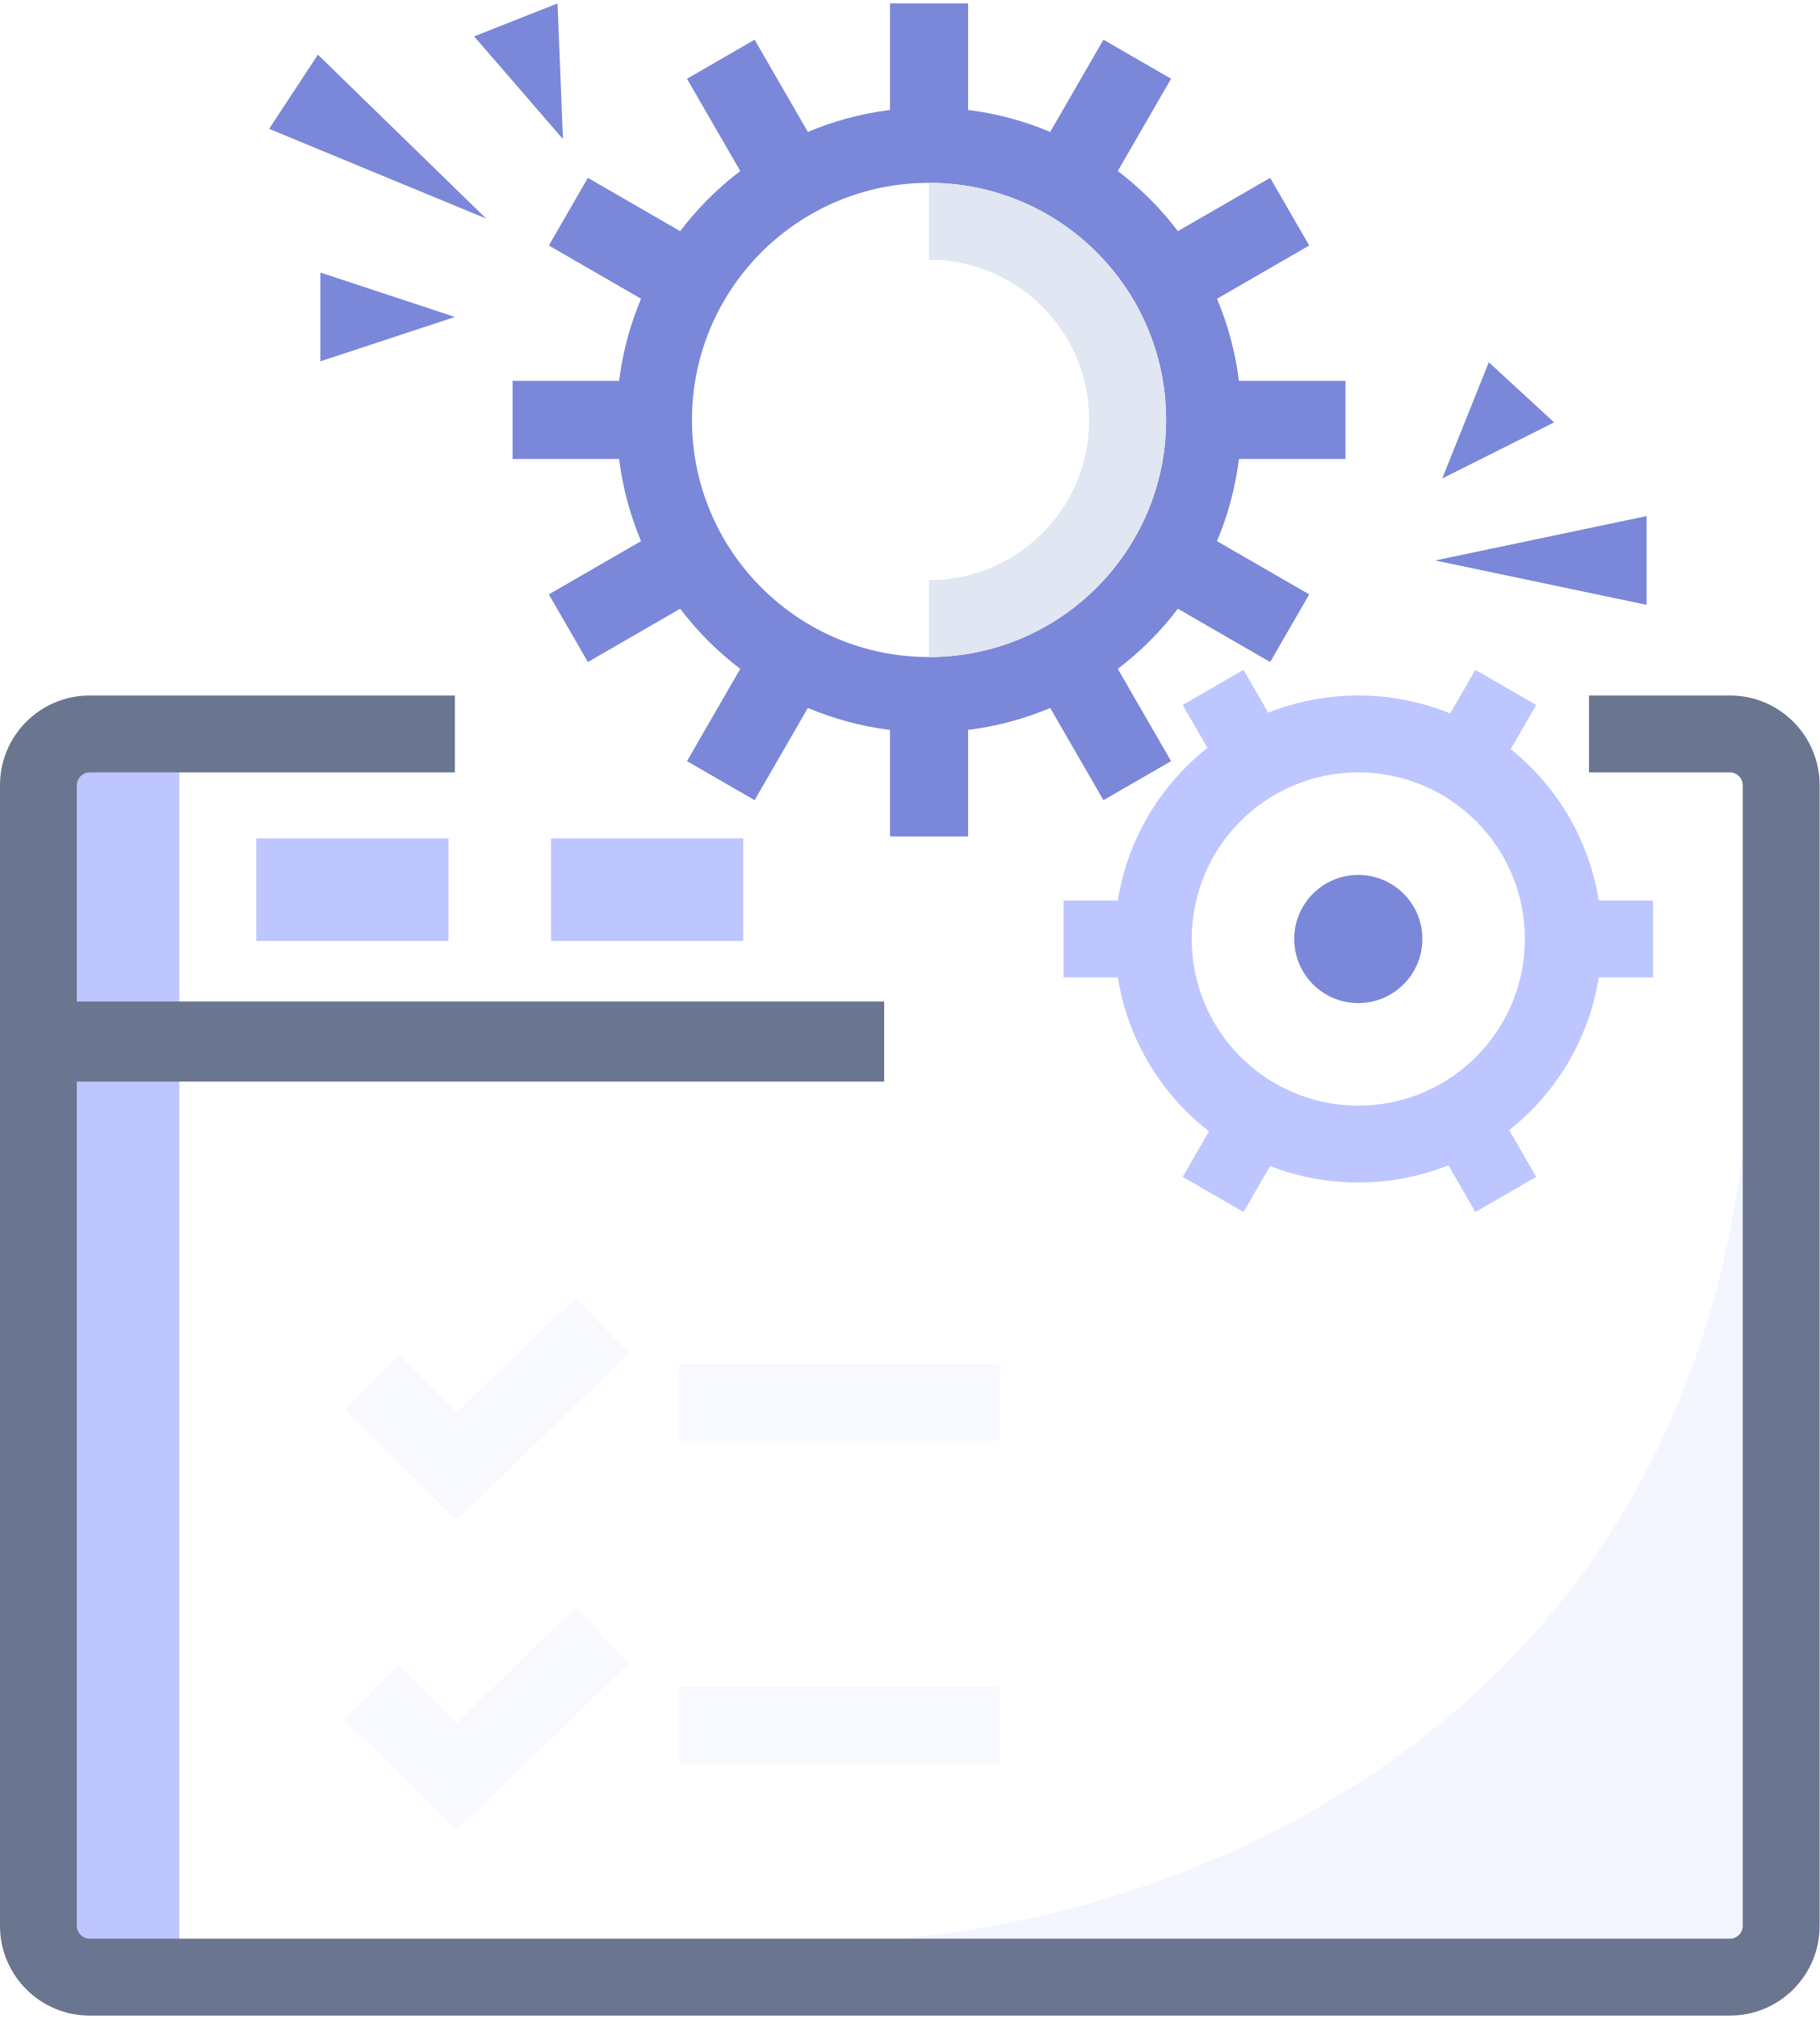
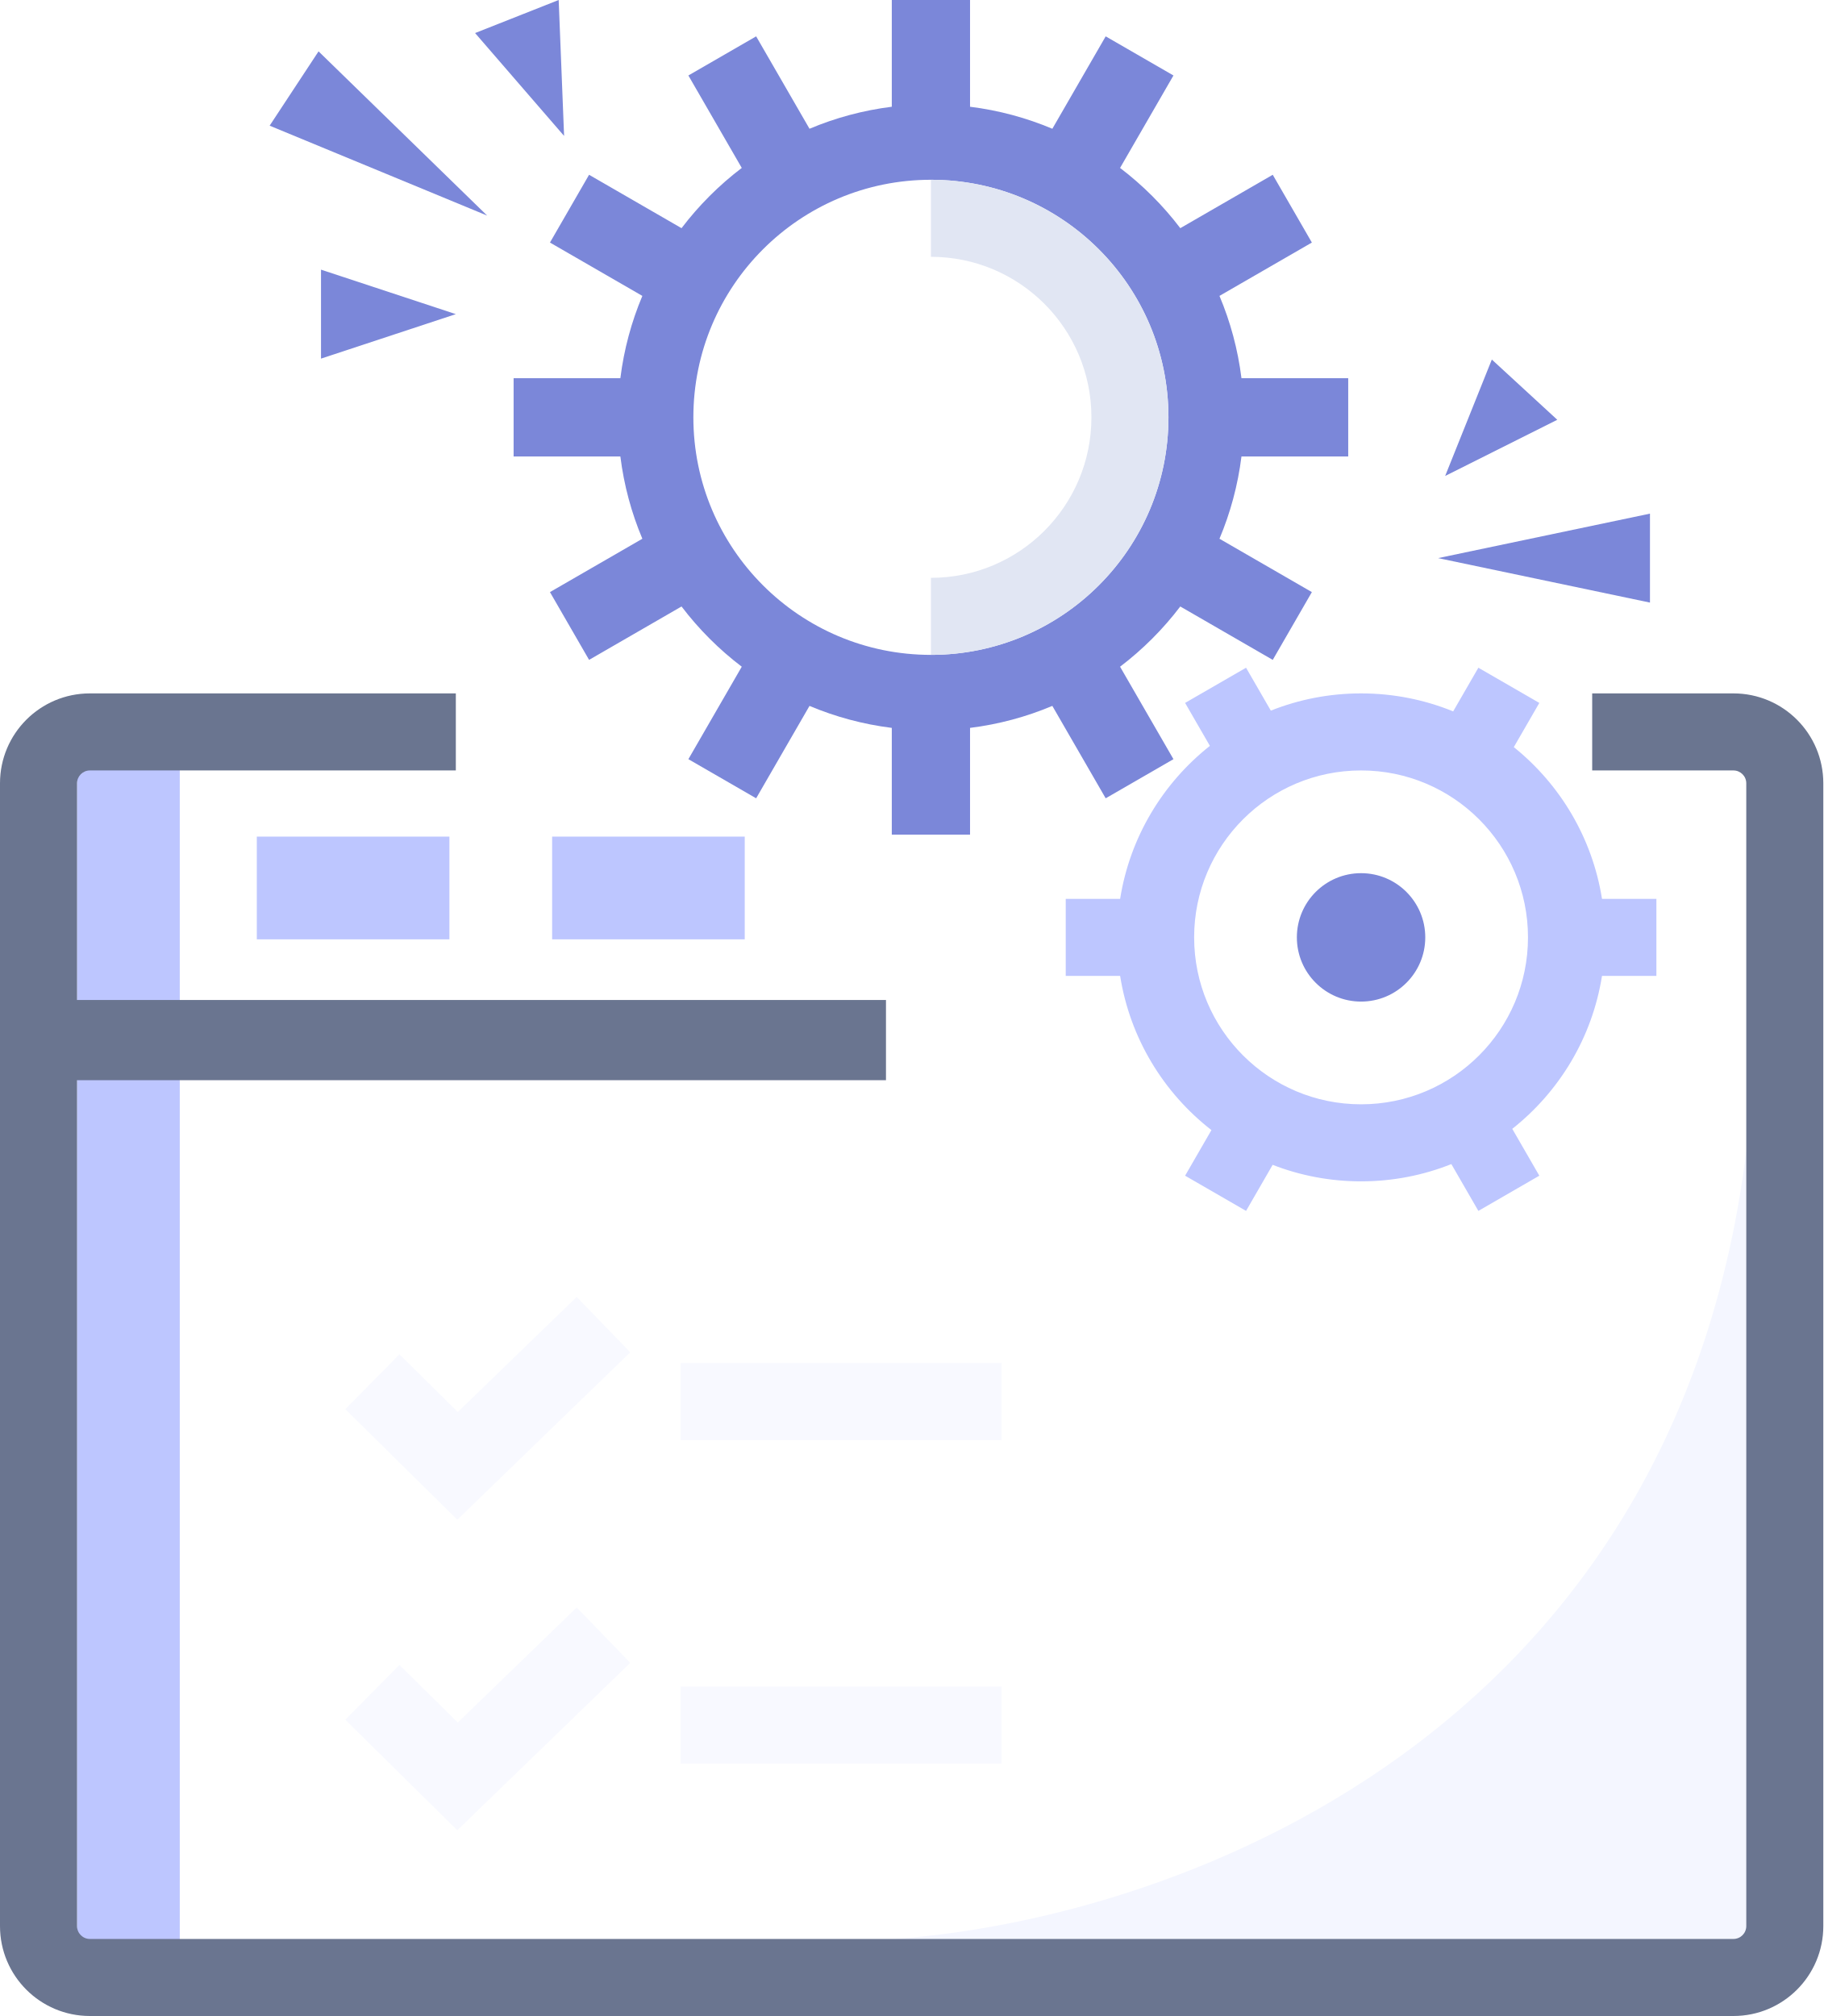
- <svg xmlns="http://www.w3.org/2000/svg" width="64" height="71" viewBox="0 0 142 157" fill="none">
+ <svg xmlns="http://www.w3.org/2000/svg" width="142" height="157" viewBox="0 0 142 157" fill="none">
  <path d="M136 151.152V89.652C130 138.052 86.833 150.985 66 151.152H136Z" fill="#F4F6FF" />
  <path d="M37.94 16.79L21 9.787L24.809 4L37.94 16.79Z" fill="#7B87D9" />
  <path d="M35.5 24.464L25 27.928L25 21L35.5 24.464Z" fill="#7B87D9" />
  <path d="M112.549 37.067L116.184 28L121.282 32.691L112.549 37.067Z" fill="#7B87D9" />
  <path d="M112 43.464L128.5 40L128.5 46.928L112 43.464Z" fill="#7B87D9" />
  <path d="M43.932 10.586L37 2.574L43.51 -3.00407e-05L43.932 10.586Z" fill="#7B87D9" />
  <path d="M6 57.152L6 152.152H14L14 57.152H6Z" fill="#BDC6FF" />
  <path d="M20 73.152L35 73.152L35 65.152L20 65.152L20 73.152Z" fill="#BDC6FF" />
  <path d="M43 73.152L58 73.152L58 65.152L43 65.152L43 73.152Z" fill="#BDC6FF" />
  <path fill-rule="evenodd" clip-rule="evenodd" d="M7 157C3.134 157 0 153.866 0 150V61C0 57.134 3.134 54 7 54H35.5V60H7C6.448 60 6 60.448 6 61V77.878H69V84.123H6V150C6 150.552 6.448 151 7 151H135C135.552 151 136 150.552 136 150V61C136 60.448 135.552 60 135 60H124V54H135C138.866 54 142 57.134 142 61V150C142 153.866 138.866 157 135 157H7Z" fill="#6A7590" />
  <path fill-rule="evenodd" clip-rule="evenodd" d="M78 112.152H53V106.152H78V112.152Z" fill="#BDC6FF" fill-opacity="0.1" />
  <path fill-rule="evenodd" clip-rule="evenodd" d="M49.087 129.497L35.614 142.536L26.893 133.927L31.108 129.657L35.655 134.146L44.914 125.185L49.087 129.497Z" fill="#BDC6FF" fill-opacity="0.1" />
  <path fill-rule="evenodd" clip-rule="evenodd" d="M49.087 105.311L35.614 118.351L26.893 109.741L31.108 105.471L35.655 109.961L44.914 101L49.087 105.311Z" fill="#BDC6FF" fill-opacity="0.1" />
  <path fill-rule="evenodd" clip-rule="evenodd" d="M78 137.341H53V131.341H78V137.341Z" fill="#BDC6FF" fill-opacity="0.1" />
  <path fill-rule="evenodd" clip-rule="evenodd" d="M102.169 46.111L94.973 41.956C95.821 39.943 96.406 37.792 96.686 35.547H105V29.453H96.686C96.406 27.207 95.821 25.057 94.973 23.044L102.169 18.889L99.122 13.611L91.922 17.769C90.578 16.001 88.999 14.422 87.231 13.078L91.389 5.878L86.111 2.831L81.957 10.027C79.943 9.179 77.793 8.593 75.547 8.313V0H69.453V8.313C67.207 8.594 65.057 9.179 63.044 10.027L58.889 2.831L53.611 5.878L57.769 13.078C56.001 14.422 54.422 16.001 53.078 17.769L45.877 13.611L42.831 18.889L50.027 23.044C49.179 25.057 48.594 27.207 48.314 29.453H40V35.547H48.314C48.594 37.793 49.179 39.943 50.027 41.956L42.831 46.111L45.878 51.389L53.078 47.231C54.422 48.999 56.001 50.578 57.769 51.921L53.611 59.122L58.889 62.169L63.044 54.973C65.057 55.821 67.207 56.406 69.453 56.686V65H75.547V56.686C77.793 56.406 79.943 55.821 81.956 54.973L86.111 62.169L91.389 59.122L87.231 51.922C88.999 50.578 90.578 48.999 91.921 47.231L99.122 51.389L102.169 46.111ZM72.5 51C82.717 51 91 42.717 91 32.5C91 22.283 82.717 14 72.5 14C62.283 14 54 22.283 54 32.5C54 42.717 62.283 51 72.5 51Z" fill="#7B87D9" />
  <path fill-rule="evenodd" clip-rule="evenodd" d="M72.5 45L72.5 51C82.717 51 91 42.717 91 32.5C91 22.282 82.717 14 72.5 14V20C79.404 20 85 25.596 85 32.5C85 39.404 79.404 45 72.5 45Z" fill="#E1E6F3" />
  <path fill-rule="evenodd" clip-rule="evenodd" d="M92.296 54.741L97.043 52L98.973 55.342C101.146 54.476 103.518 54 106 54C108.538 54 110.96 54.498 113.173 55.401L115.136 52L119.883 54.741L117.896 58.184C121.489 61.073 124.01 65.242 124.764 70H129V76H124.764C124.002 80.81 121.434 85.019 117.776 87.911L119.883 91.56L115.136 94.301L113.032 90.656C110.857 91.523 108.484 92 106 92C103.571 92 101.249 91.544 99.114 90.714L97.043 94.301L92.296 91.56L94.347 88.008C90.624 85.113 88.007 80.864 87.236 76H83V70H87.236C87.999 65.188 90.568 60.978 94.227 58.086L92.296 54.741ZM106 86C113.18 86 119 80.18 119 73C119 65.82 113.18 60 106 60C98.82 60 93 65.82 93 73C93 80.18 98.82 86 106 86Z" fill="#BDC6FF" />
  <circle cx="106" cy="73" r="5" fill="#7B87D9" />
</svg>
